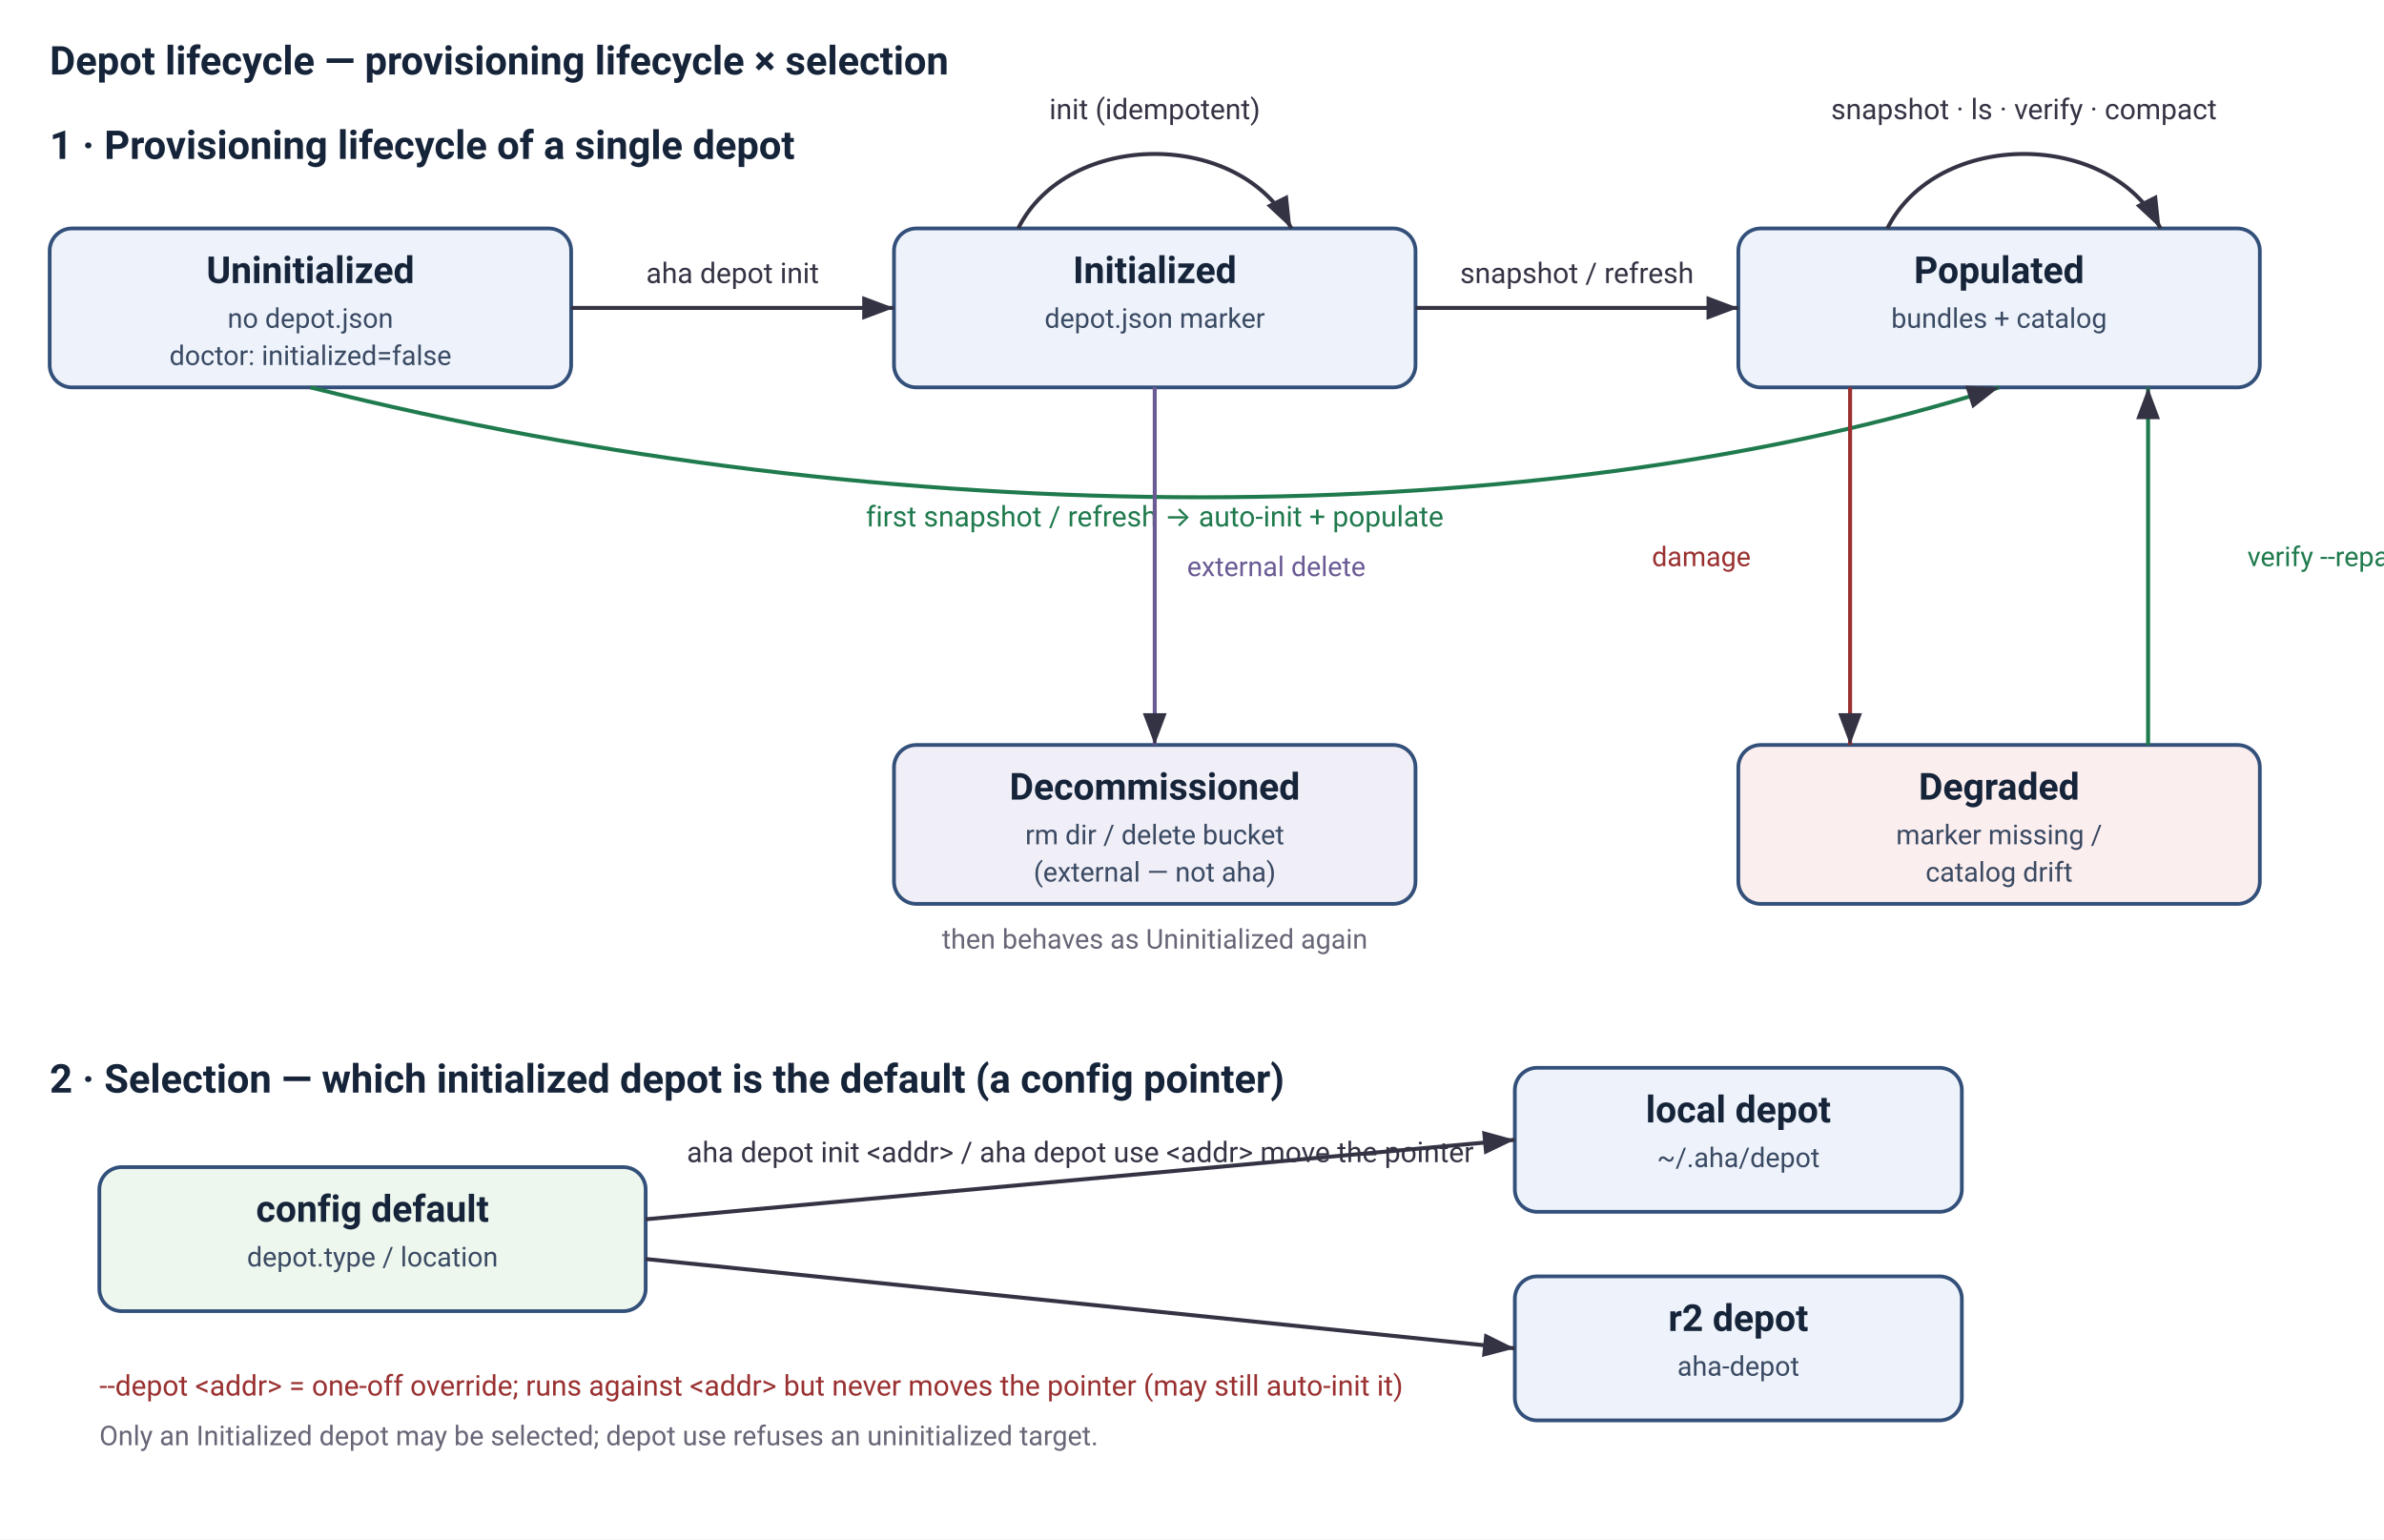
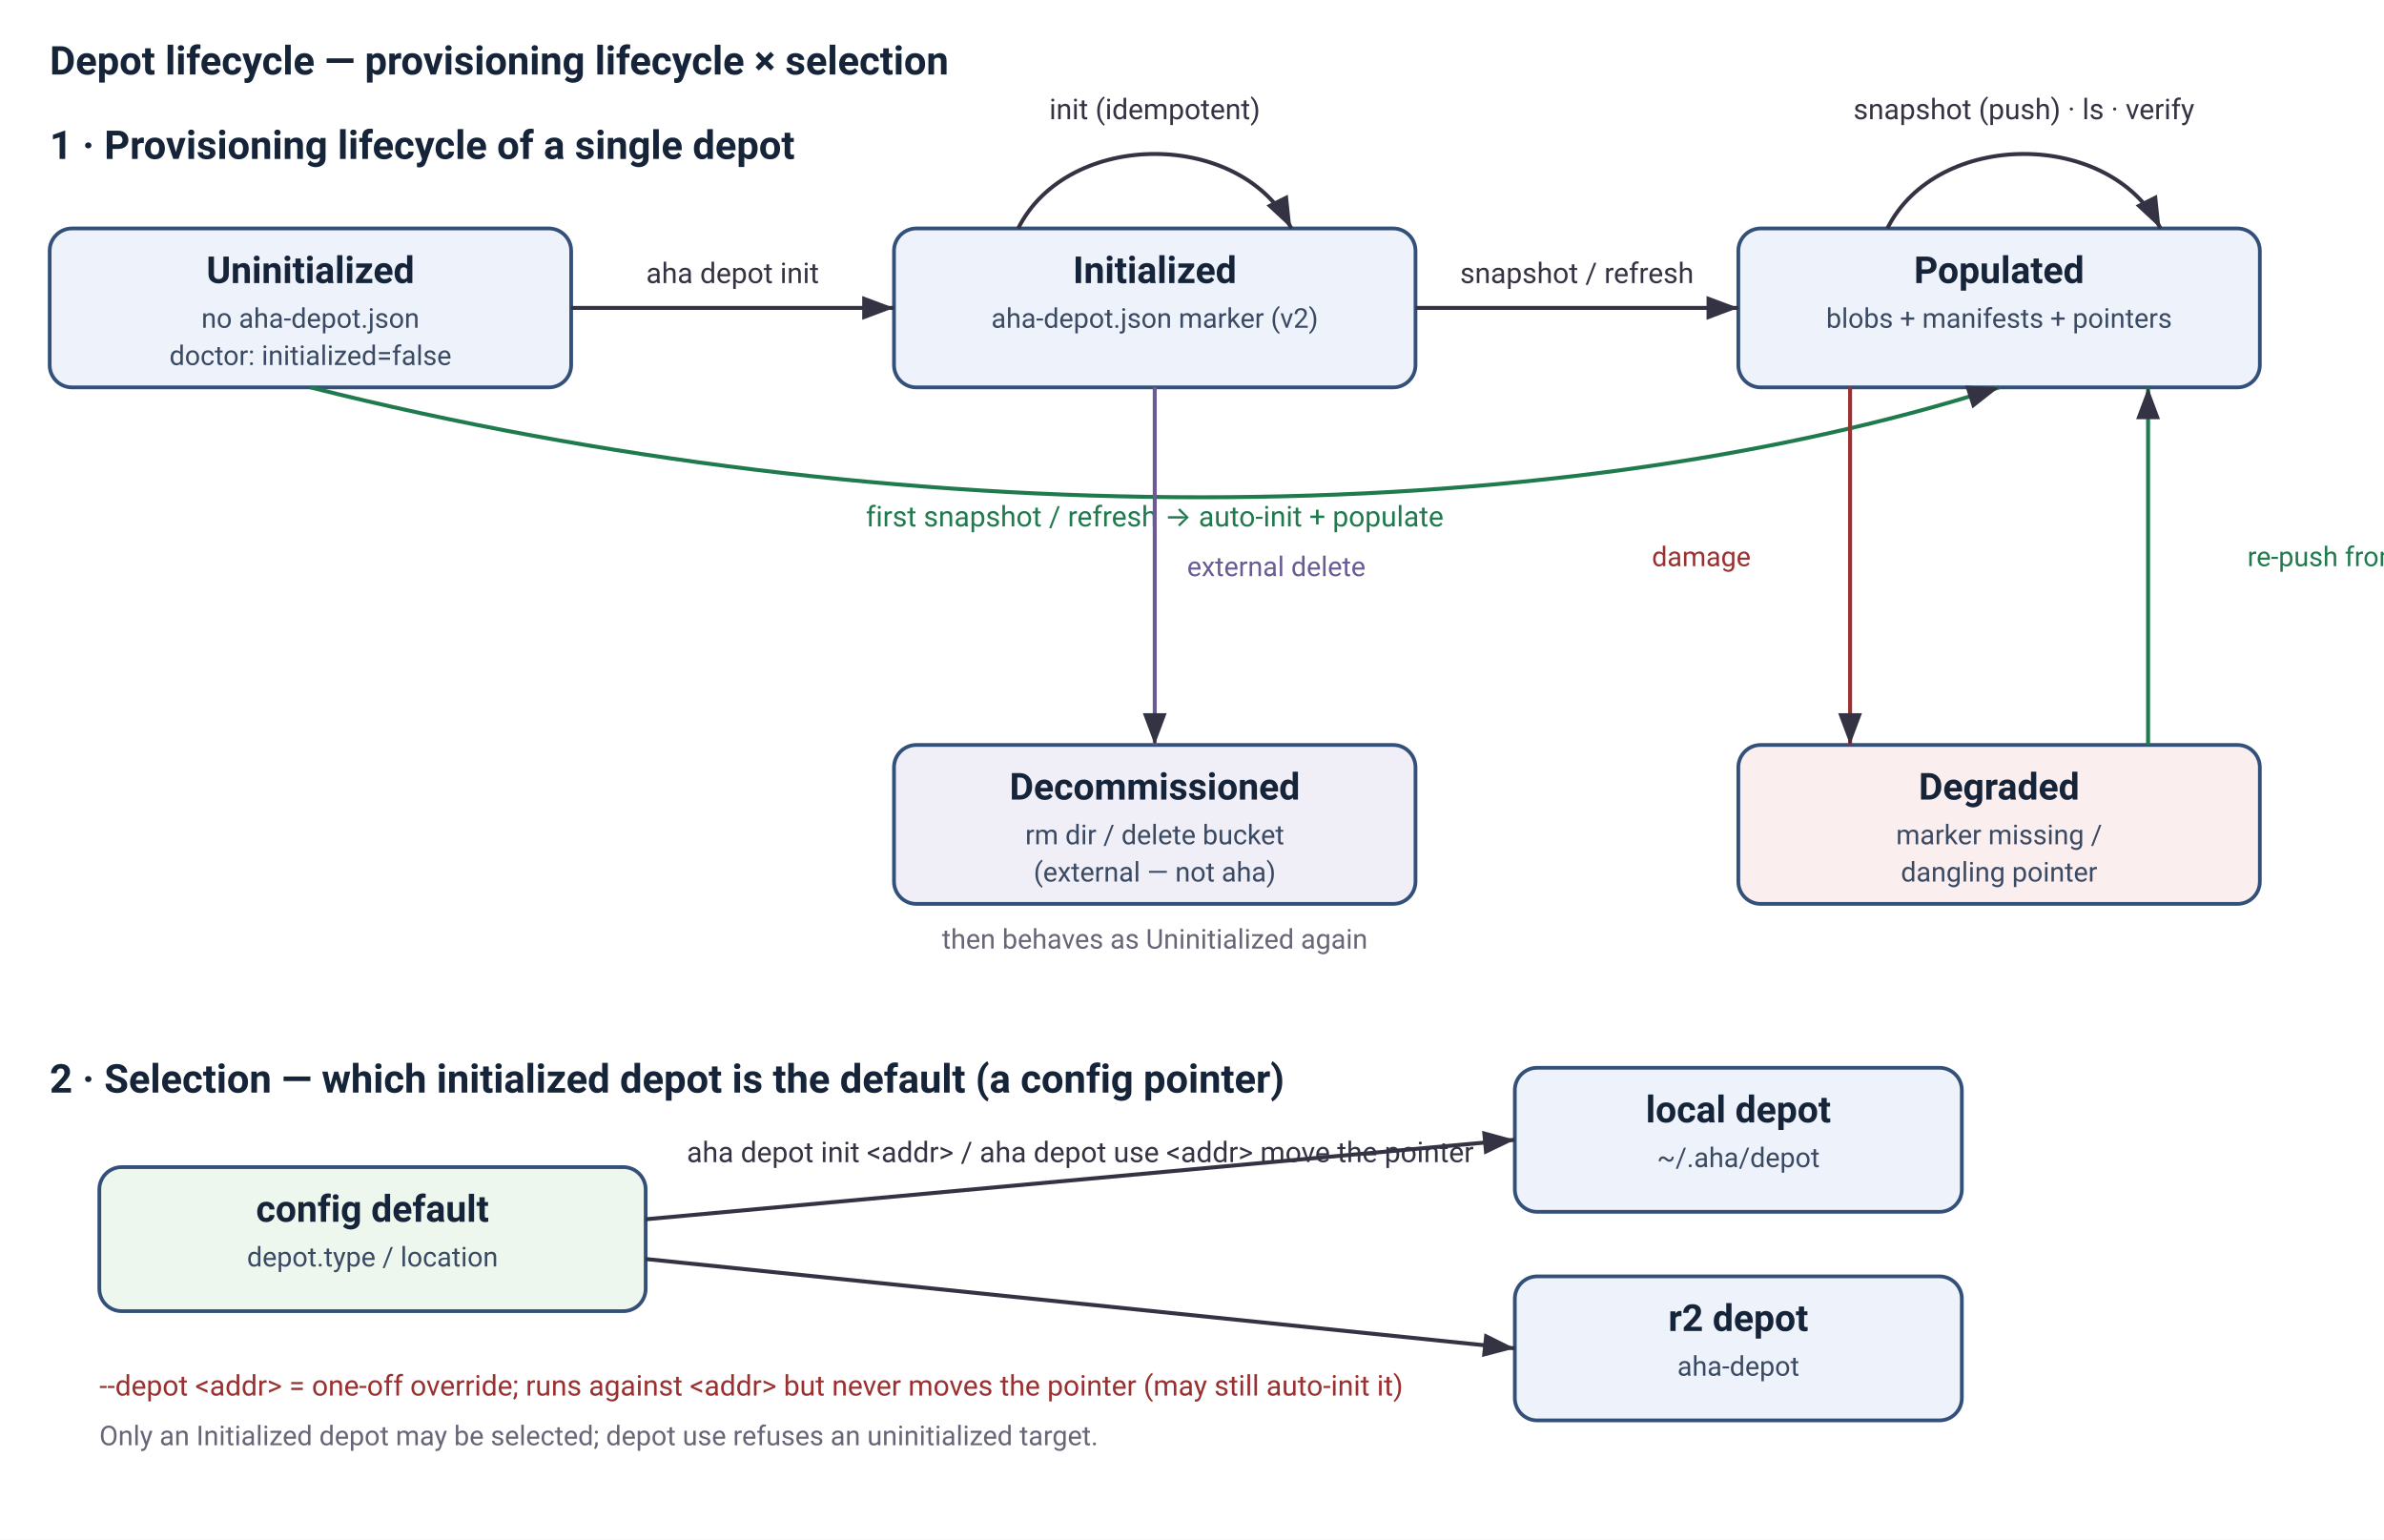
<svg xmlns="http://www.w3.org/2000/svg" viewBox="0 0 960 620" font-family="-apple-system,Segoe UI,Roboto,sans-serif">
  <defs>
    <marker id="arr" markerWidth="10" markerHeight="10" refX="8" refY="3" orient="auto">
      <path d="M0,0 L8,3 L0,6 Z" fill="#334" />
    </marker>
  </defs>
  <rect x="0" y="0" width="960" height="620" fill="#fff" />
  <text x="20" y="30" font-size="16" font-weight="700" fill="#16243a">Depot lifecycle — provisioning lifecycle × selection</text>
  <text x="20" y="64" font-size="16" font-weight="700" fill="#16243a">1 · Provisioning lifecycle of a single depot</text>
  <g>
    <rect x="20" y="92" rx="9" width="210" height="64" fill="#eef3fb" stroke="#33507a" stroke-width="1.5" />
    <text x="125" y="114" text-anchor="middle" font-size="15" font-weight="700" fill="#16243a">Uninitialized</text>
-     <text x="125" y="132" text-anchor="middle" font-size="11" fill="#3a4a63">no depot.json</text>
+     <text x="125" y="132" text-anchor="middle" font-size="11" fill="#3a4a63">no aha-depot.json</text>
    <text x="125" y="147" text-anchor="middle" font-size="11" fill="#3a4a63">doctor: initialized=false</text>
  </g>
  <g>
    <rect x="360" y="92" rx="9" width="210" height="64" fill="#eef3fb" stroke="#33507a" stroke-width="1.5" />
    <text x="465" y="114" text-anchor="middle" font-size="15" font-weight="700" fill="#16243a">Initialized</text>
-     <text x="465" y="132" text-anchor="middle" font-size="11" fill="#3a4a63">depot.json marker</text>
+     <text x="465" y="132" text-anchor="middle" font-size="11" fill="#3a4a63">aha-depot.json marker (v2)</text>
  </g>
  <g>
    <rect x="700" y="92" rx="9" width="210" height="64" fill="#eef3fb" stroke="#33507a" stroke-width="1.5" />
    <text x="805" y="114" text-anchor="middle" font-size="15" font-weight="700" fill="#16243a">Populated</text>
-     <text x="805" y="132" text-anchor="middle" font-size="11" fill="#3a4a63">bundles + catalog</text>
+     <text x="805" y="132" text-anchor="middle" font-size="11" fill="#3a4a63">blobs + manifests + pointers</text>
  </g>
  <line x1="230" y1="124" x2="360" y2="124" stroke="#334" stroke-width="1.6" marker-end="url(#arr)" />
  <text x="295" y="114" text-anchor="middle" font-size="11.5" fill="#334">aha depot init</text>
  <line x1="570" y1="124" x2="700" y2="124" stroke="#334" stroke-width="1.6" marker-end="url(#arr)" />
  <text x="635" y="114" text-anchor="middle" font-size="11.5" fill="#334">snapshot / refresh</text>
  <path d="M410,92 C430,52 500,52 520,92" fill="none" stroke="#334" stroke-width="1.6" marker-end="url(#arr)" />
  <text x="465" y="48" text-anchor="middle" font-size="11.5" fill="#334">init (idempotent)</text>
  <path d="M760,92 C780,52 850,52 870,92" fill="none" stroke="#334" stroke-width="1.6" marker-end="url(#arr)" />
-   <text x="815" y="48" text-anchor="middle" font-size="11.5" fill="#334">snapshot · ls · verify · compact</text>
+   <text x="815" y="48" text-anchor="middle" font-size="11.5" fill="#334">snapshot (push) · ls · verify</text>
  <path d="M125,156 C360,215 620,215 805,156" fill="none" stroke="#1f7a4d" stroke-width="1.6" marker-end="url(#arr)" />
  <text x="465" y="212" text-anchor="middle" font-size="11.5" fill="#1f7a4d">first snapshot / refresh → auto-init + populate</text>
  <g>
    <rect x="700" y="300" rx="9" width="210" height="64" fill="#fbeeee" stroke="#33507a" stroke-width="1.5" />
    <text x="805" y="322" text-anchor="middle" font-size="15" font-weight="700" fill="#16243a">Degraded</text>
    <text x="805" y="340" text-anchor="middle" font-size="11" fill="#3a4a63">marker missing /</text>
-     <text x="805" y="355" text-anchor="middle" font-size="11" fill="#3a4a63">catalog drift</text>
+     <text x="805" y="355" text-anchor="middle" font-size="11" fill="#3a4a63">dangling pointer</text>
  </g>
  <g>
    <rect x="360" y="300" rx="9" width="210" height="64" fill="#f0eef6" stroke="#33507a" stroke-width="1.5" />
    <text x="465" y="322" text-anchor="middle" font-size="15" font-weight="700" fill="#16243a">Decommissioned</text>
    <text x="465" y="340" text-anchor="middle" font-size="11" fill="#3a4a63">rm dir / delete bucket</text>
    <text x="465" y="355" text-anchor="middle" font-size="11" fill="#3a4a63">(external — not aha)</text>
  </g>
  <line x1="745" y1="156" x2="745" y2="300" stroke="#9a3030" stroke-width="1.6" marker-end="url(#arr)" />
  <text x="705" y="228" text-anchor="end" font-size="11" fill="#9a3030">damage</text>
  <line x1="865" y1="300" x2="865" y2="156" stroke="#1f7a4d" stroke-width="1.6" marker-end="url(#arr)" />
-   <text x="905" y="228" text-anchor="start" font-size="11" fill="#1f7a4d">verify --repair</text>
+   <text x="905" y="228" text-anchor="start" font-size="11" fill="#1f7a4d">re-push from owner</text>
  <line x1="465" y1="156" x2="465" y2="300" stroke="#6b5b95" stroke-width="1.6" marker-end="url(#arr)" />
  <text x="478" y="232" text-anchor="start" font-size="11" fill="#6b5b95">external delete</text>
  <text x="465" y="382" text-anchor="middle" font-size="11" fill="#667">then behaves as Uninitialized again</text>
  <text x="20" y="440" font-size="16" font-weight="700" fill="#16243a">2 · Selection — which initialized depot is the default (a config pointer)</text>
  <g>
    <rect x="40" y="470" rx="9" width="220" height="58" fill="#eef7ee" stroke="#33507a" stroke-width="1.5" />
    <text x="150" y="492" text-anchor="middle" font-size="15" font-weight="700" fill="#16243a">config default</text>
    <text x="150" y="510" text-anchor="middle" font-size="11" fill="#3a4a63">depot.type / location</text>
  </g>
  <g>
    <rect x="610" y="430" rx="9" width="180" height="58" fill="#eef3fb" stroke="#33507a" stroke-width="1.5" />
    <text x="700" y="452" text-anchor="middle" font-size="15" font-weight="700" fill="#16243a">local depot</text>
    <text x="700" y="470" text-anchor="middle" font-size="11" fill="#3a4a63">~/.aha/depot</text>
  </g>
  <g>
    <rect x="610" y="514" rx="9" width="180" height="58" fill="#eef3fb" stroke="#33507a" stroke-width="1.5" />
    <text x="700" y="536" text-anchor="middle" font-size="15" font-weight="700" fill="#16243a">r2 depot</text>
    <text x="700" y="554" text-anchor="middle" font-size="11" fill="#3a4a63">aha-depot</text>
  </g>
  <line x1="260" y1="491" x2="610" y2="459" stroke="#334" stroke-width="1.6" marker-end="url(#arr)" />
  <line x1="260" y1="507" x2="610" y2="543" stroke="#334" stroke-width="1.6" marker-end="url(#arr)" />
  <text x="435" y="468" text-anchor="middle" font-size="11.5" fill="#334">aha depot init &lt;addr&gt;  /  aha depot use &lt;addr&gt; move the pointer</text>
  <text x="40" y="562" text-anchor="start" font-size="11.5" fill="#9a3030">--depot &lt;addr&gt; = one-off override; runs against &lt;addr&gt; but never moves the pointer (may still auto-init it)</text>
  <text x="40" y="582" text-anchor="start" font-size="11" fill="#667">Only an Initialized depot may be selected; depot use refuses an uninitialized target.</text>
</svg>
